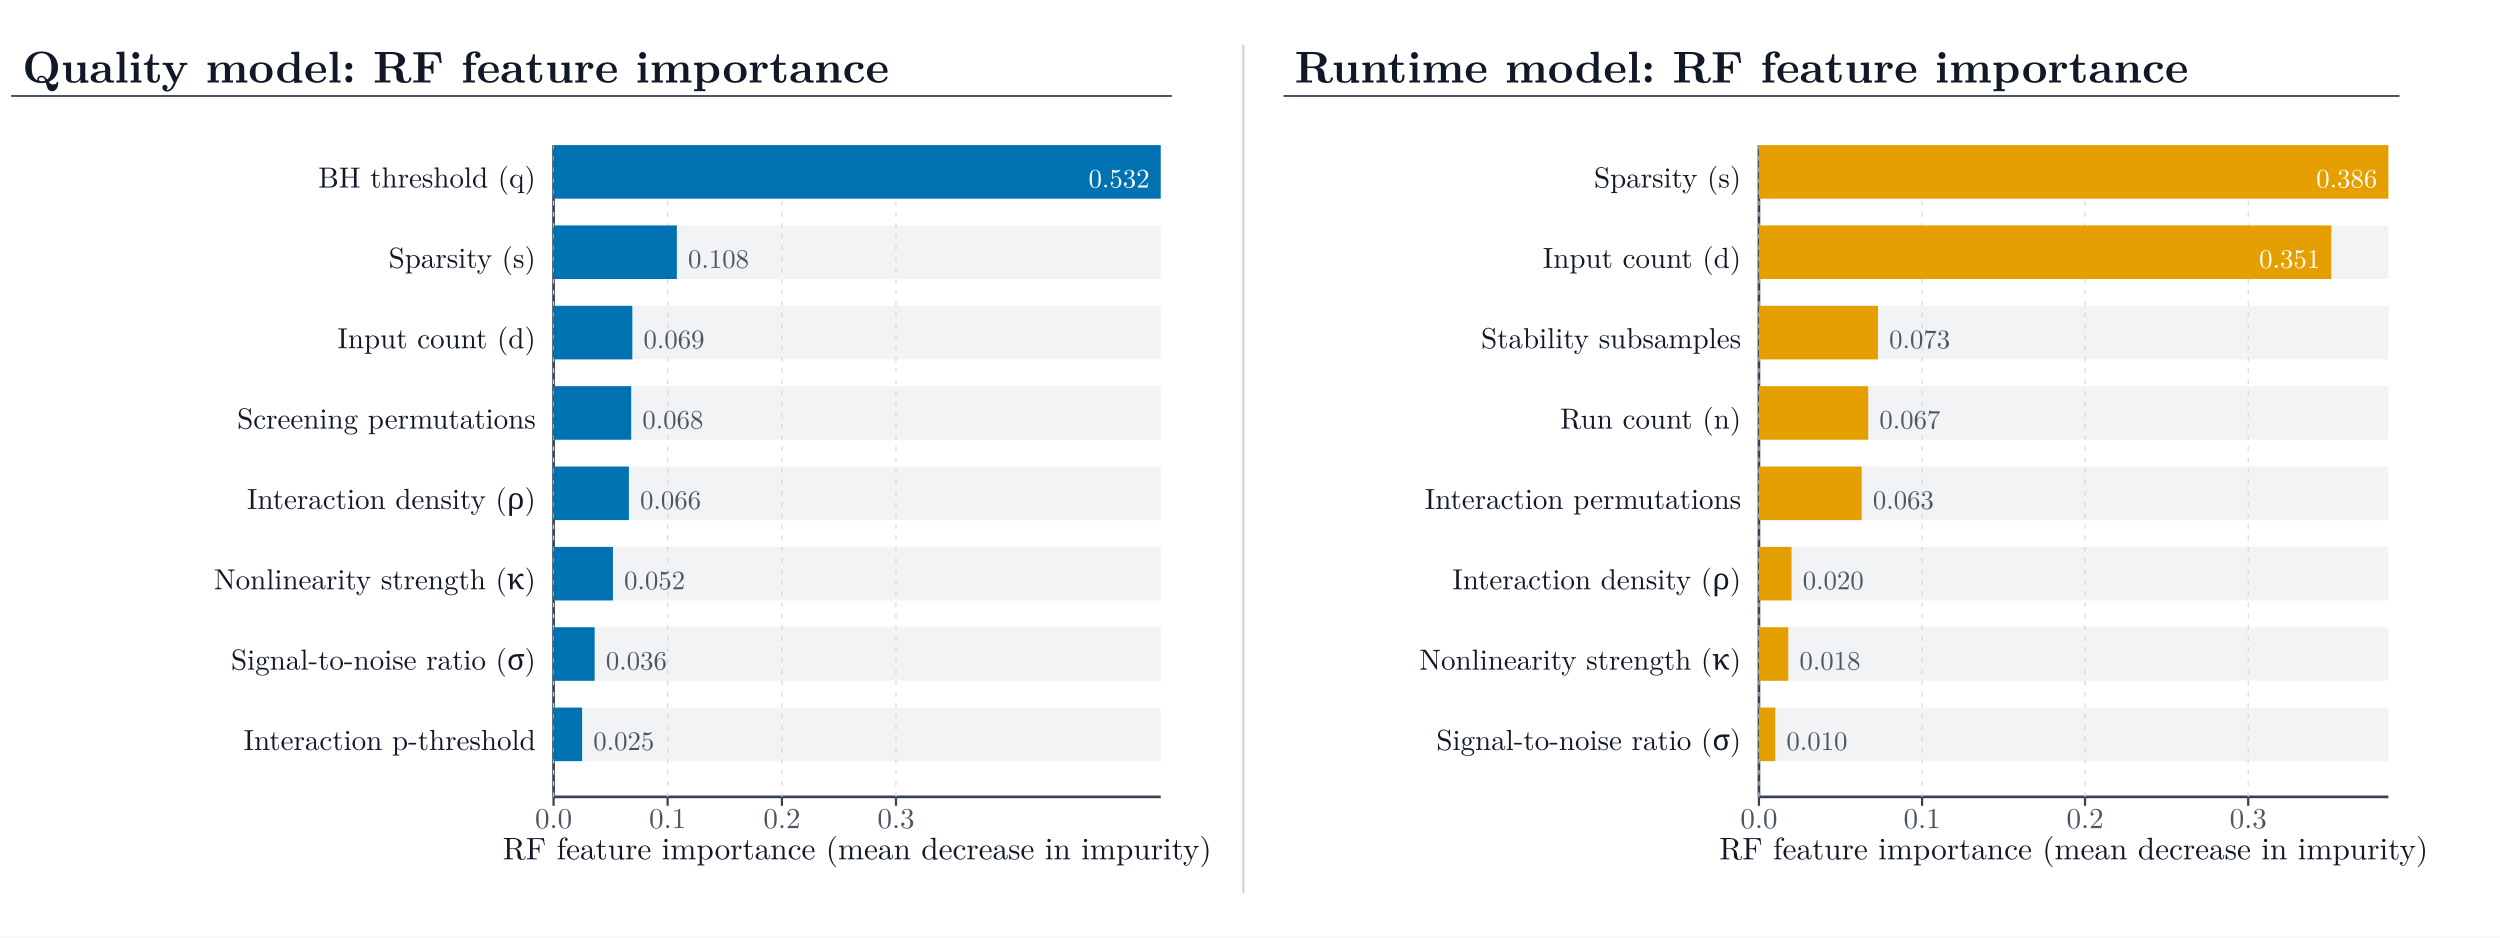
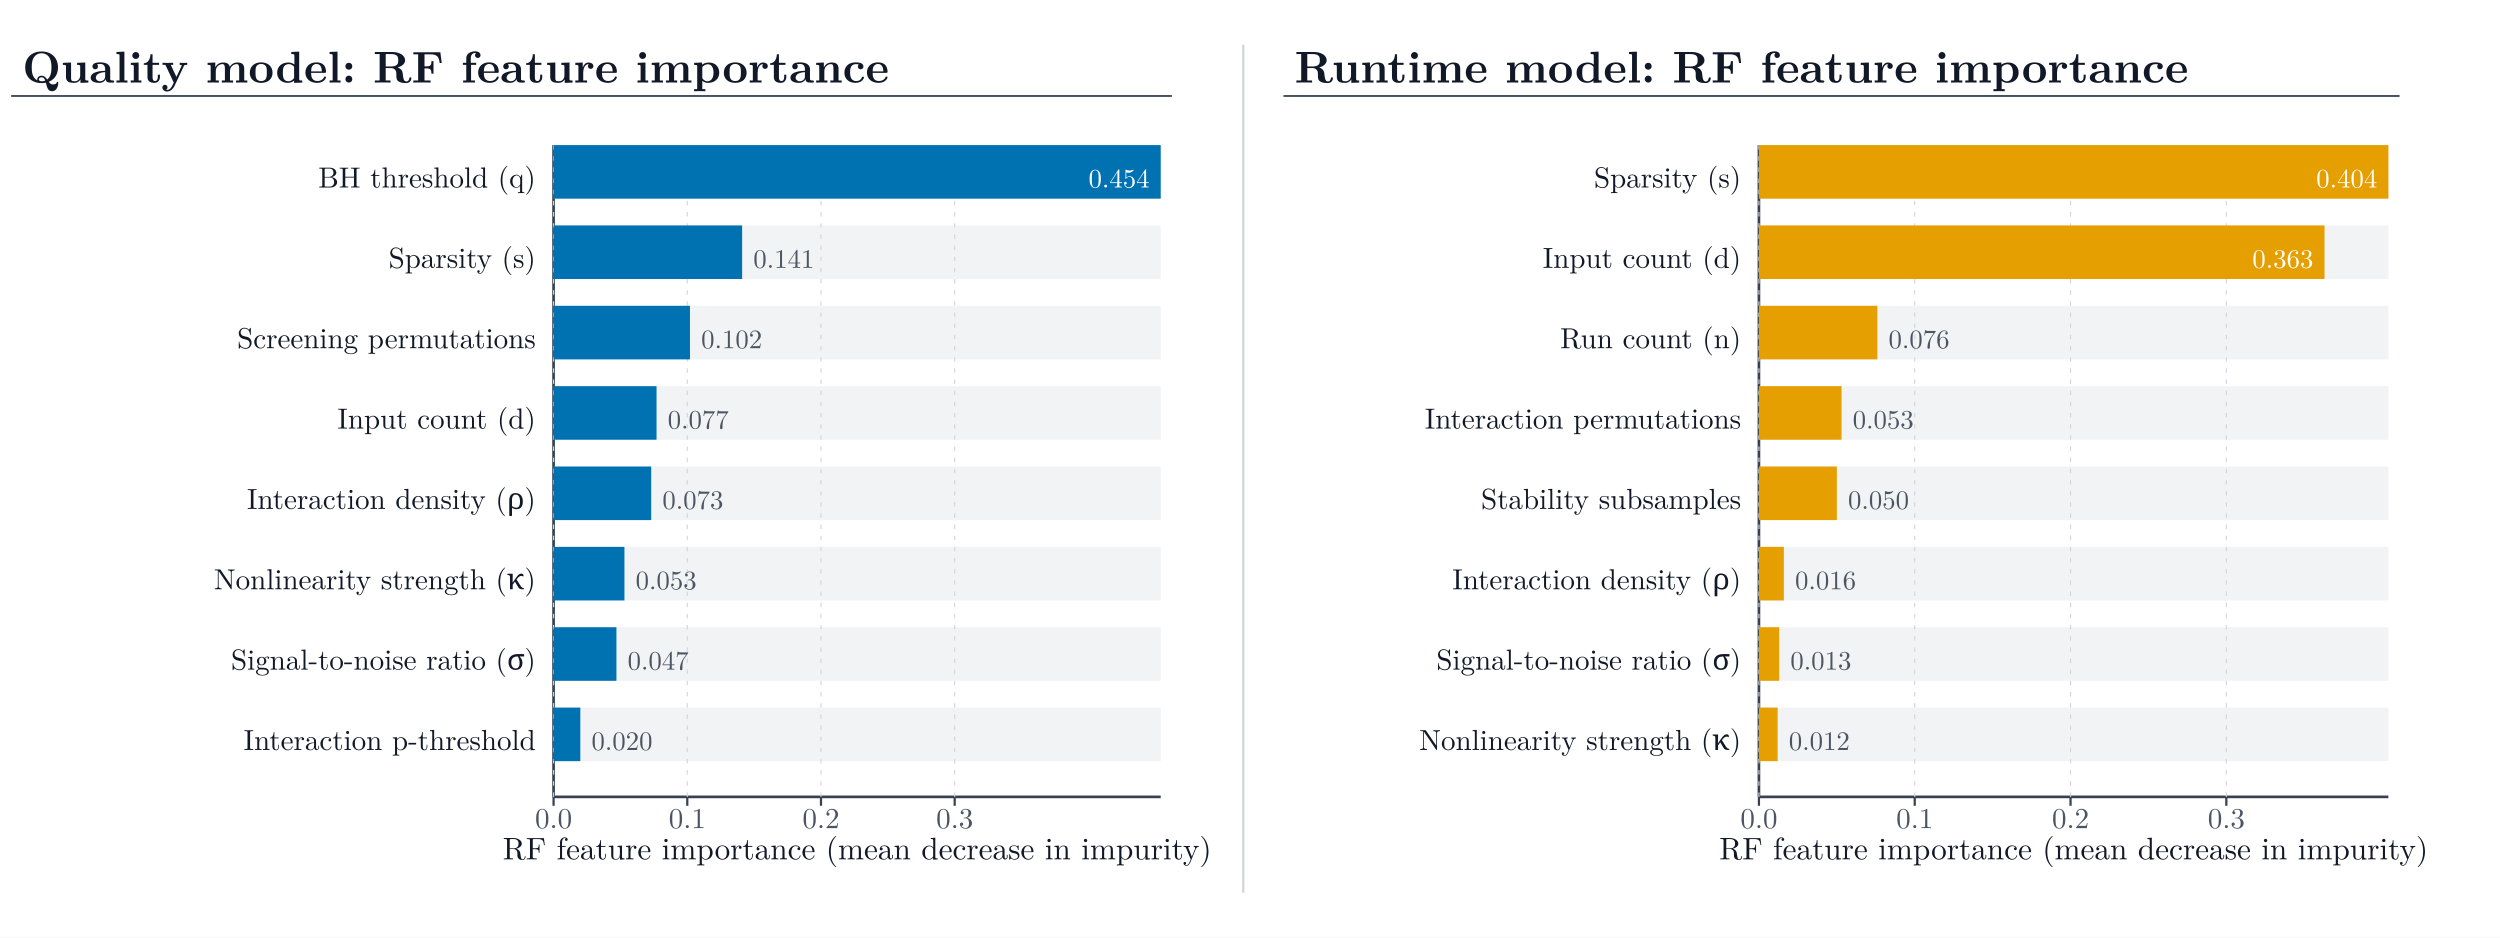
<svg xmlns="http://www.w3.org/2000/svg" width="1120" height="420" viewBox="0 0 1120 420">
  <rect width="100%" height="100%" fill="#ffffff" />
  <line x1="557" y1="20" x2="557" y2="400" stroke="#d1d5db" stroke-width="1" />
  <text x="10" y="37" font-family="'CMU Serif', 'Computer Modern', 'Latin Modern Roman', Georgia, serif" font-size="20" font-weight="700" fill="#111827">Quality model: RF feature importance</text>
  <line x1="5" y1="43" x2="525" y2="43" stroke="#374151" stroke-width="0.8" />
  <line x1="248" y1="357" x2="520" y2="357" stroke="#374151" stroke-width="1.2" />
  <line x1="248" y1="65" x2="248" y2="357" stroke="#374151" stroke-width="1.2" />
  <line x1="248.0" y1="357" x2="248.0" y2="361" stroke="#374151" stroke-width="1" />
  <line x1="248.0" y1="65" x2="248.0" y2="357" stroke="#d1d5db" stroke-width="0.5" stroke-dasharray="2 3" />
  <text x="248.0" y="371.0" text-anchor="middle" font-family="'CMU Serif', 'Computer Modern', 'Latin Modern Roman', Georgia, serif" font-size="13" fill="#4b5563">0.0</text>
-   <line x1="299.1" y1="357" x2="299.1" y2="361" stroke="#374151" stroke-width="1" />
-   <line x1="299.1" y1="65" x2="299.1" y2="357" stroke="#d1d5db" stroke-width="0.5" stroke-dasharray="2 3" />
-   <text x="299.1" y="371.0" text-anchor="middle" font-family="'CMU Serif', 'Computer Modern', 'Latin Modern Roman', Georgia, serif" font-size="13" fill="#4b5563">0.1</text>
-   <line x1="350.3" y1="357" x2="350.3" y2="361" stroke="#374151" stroke-width="1" />
-   <line x1="350.3" y1="65" x2="350.3" y2="357" stroke="#d1d5db" stroke-width="0.5" stroke-dasharray="2 3" />
-   <text x="350.3" y="371.0" text-anchor="middle" font-family="'CMU Serif', 'Computer Modern', 'Latin Modern Roman', Georgia, serif" font-size="13" fill="#4b5563">0.2</text>
-   <line x1="401.4" y1="357" x2="401.4" y2="361" stroke="#374151" stroke-width="1" />
-   <line x1="401.4" y1="65" x2="401.4" y2="357" stroke="#d1d5db" stroke-width="0.5" stroke-dasharray="2 3" />
-   <text x="401.4" y="371.0" text-anchor="middle" font-family="'CMU Serif', 'Computer Modern', 'Latin Modern Roman', Georgia, serif" font-size="13" fill="#4b5563">0.3</text>
+   <line x1="307.9" y1="357" x2="307.9" y2="361" stroke="#374151" stroke-width="1" />
+   <line x1="307.9" y1="65" x2="307.9" y2="357" stroke="#d1d5db" stroke-width="0.5" stroke-dasharray="2 3" />
+   <text x="307.9" y="371.0" text-anchor="middle" font-family="'CMU Serif', 'Computer Modern', 'Latin Modern Roman', Georgia, serif" font-size="13" fill="#4b5563">0.1</text>
+   <line x1="367.8" y1="357" x2="367.8" y2="361" stroke="#374151" stroke-width="1" />
+   <line x1="367.8" y1="65" x2="367.8" y2="357" stroke="#d1d5db" stroke-width="0.5" stroke-dasharray="2 3" />
+   <text x="367.8" y="371.0" text-anchor="middle" font-family="'CMU Serif', 'Computer Modern', 'Latin Modern Roman', Georgia, serif" font-size="13" fill="#4b5563">0.2</text>
+   <line x1="427.7" y1="357" x2="427.7" y2="361" stroke="#374151" stroke-width="1" />
+   <line x1="427.7" y1="65" x2="427.7" y2="357" stroke="#d1d5db" stroke-width="0.5" stroke-dasharray="2 3" />
+   <text x="427.7" y="371.0" text-anchor="middle" font-family="'CMU Serif', 'Computer Modern', 'Latin Modern Roman', Georgia, serif" font-size="13" fill="#4b5563">0.3</text>
  <text x="384" y="385" text-anchor="middle" font-family="'CMU Serif', 'Computer Modern', 'Latin Modern Roman', Georgia, serif" font-size="14" fill="#111827">RF feature importance (mean decrease in impurity)</text>
  <rect x="248" y="65" width="272" height="24" fill="#d1d5db" fill-opacity="0.3" />
  <rect x="248" y="65" width="272.00" height="24" fill="#0072B2" />
  <text x="240" y="84" text-anchor="end" font-family="'CMU Serif', 'Computer Modern', 'Latin Modern Roman', Georgia, serif" font-size="13" fill="#111827">BH threshold (q)</text>
-   <text x="515.00" y="84" text-anchor="end" font-family="'CMU Serif', 'Computer Modern', 'Latin Modern Roman', Georgia, serif" font-size="12" fill="#ffffff">0.532</text>
+   <text x="515.00" y="84" text-anchor="end" font-family="'CMU Serif', 'Computer Modern', 'Latin Modern Roman', Georgia, serif" font-size="12" fill="#ffffff">0.454</text>
  <rect x="248" y="101" width="272" height="24" fill="#d1d5db" fill-opacity="0.3" />
-   <rect x="248" y="101" width="55.22" height="24" fill="#0072B2" />
+   <rect x="248" y="101" width="84.48" height="24" fill="#0072B2" />
  <text x="240" y="120" text-anchor="end" font-family="'CMU Serif', 'Computer Modern', 'Latin Modern Roman', Georgia, serif" font-size="13" fill="#111827">Sparsity (s)</text>
-   <text x="308.22" y="120" text-anchor="start" font-family="'CMU Serif', 'Computer Modern', 'Latin Modern Roman', Georgia, serif" font-size="12" fill="#4b5563">0.108</text>
+   <text x="337.48" y="120" text-anchor="start" font-family="'CMU Serif', 'Computer Modern', 'Latin Modern Roman', Georgia, serif" font-size="12" fill="#4b5563">0.141</text>
  <rect x="248" y="137" width="272" height="24" fill="#d1d5db" fill-opacity="0.3" />
-   <rect x="248" y="137" width="35.28" height="24" fill="#0072B2" />
-   <text x="240" y="156" text-anchor="end" font-family="'CMU Serif', 'Computer Modern', 'Latin Modern Roman', Georgia, serif" font-size="13" fill="#111827">Input count (d)</text>
-   <text x="288.28" y="156" text-anchor="start" font-family="'CMU Serif', 'Computer Modern', 'Latin Modern Roman', Georgia, serif" font-size="12" fill="#4b5563">0.069</text>
+   <rect x="248" y="137" width="61.11" height="24" fill="#0072B2" />
+   <text x="240" y="156" text-anchor="end" font-family="'CMU Serif', 'Computer Modern', 'Latin Modern Roman', Georgia, serif" font-size="13" fill="#111827">Screening permutations</text>
+   <text x="314.11" y="156" text-anchor="start" font-family="'CMU Serif', 'Computer Modern', 'Latin Modern Roman', Georgia, serif" font-size="12" fill="#4b5563">0.102</text>
  <rect x="248" y="173" width="272" height="24" fill="#d1d5db" fill-opacity="0.3" />
-   <rect x="248" y="173" width="34.77" height="24" fill="#0072B2" />
-   <text x="240" y="192" text-anchor="end" font-family="'CMU Serif', 'Computer Modern', 'Latin Modern Roman', Georgia, serif" font-size="13" fill="#111827">Screening permutations</text>
-   <text x="287.77" y="192" text-anchor="start" font-family="'CMU Serif', 'Computer Modern', 'Latin Modern Roman', Georgia, serif" font-size="12" fill="#4b5563">0.068</text>
+   <rect x="248" y="173" width="46.13" height="24" fill="#0072B2" />
+   <text x="240" y="192" text-anchor="end" font-family="'CMU Serif', 'Computer Modern', 'Latin Modern Roman', Georgia, serif" font-size="13" fill="#111827">Input count (d)</text>
+   <text x="299.13" y="192" text-anchor="start" font-family="'CMU Serif', 'Computer Modern', 'Latin Modern Roman', Georgia, serif" font-size="12" fill="#4b5563">0.077</text>
  <rect x="248" y="209" width="272" height="24" fill="#d1d5db" fill-opacity="0.3" />
-   <rect x="248" y="209" width="33.74" height="24" fill="#0072B2" />
+   <rect x="248" y="209" width="43.74" height="24" fill="#0072B2" />
  <text x="240" y="228" text-anchor="end" font-family="'CMU Serif', 'Computer Modern', 'Latin Modern Roman', Georgia, serif" font-size="13" fill="#111827">Interaction density (ρ)</text>
-   <text x="286.74" y="228" text-anchor="start" font-family="'CMU Serif', 'Computer Modern', 'Latin Modern Roman', Georgia, serif" font-size="12" fill="#4b5563">0.066</text>
+   <text x="296.74" y="228" text-anchor="start" font-family="'CMU Serif', 'Computer Modern', 'Latin Modern Roman', Georgia, serif" font-size="12" fill="#4b5563">0.073</text>
  <rect x="248" y="245" width="272" height="24" fill="#d1d5db" fill-opacity="0.3" />
-   <rect x="248" y="245" width="26.59" height="24" fill="#0072B2" />
+   <rect x="248" y="245" width="31.75" height="24" fill="#0072B2" />
  <text x="240" y="264" text-anchor="end" font-family="'CMU Serif', 'Computer Modern', 'Latin Modern Roman', Georgia, serif" font-size="13" fill="#111827">Nonlinearity strength (κ)</text>
-   <text x="279.59" y="264" text-anchor="start" font-family="'CMU Serif', 'Computer Modern', 'Latin Modern Roman', Georgia, serif" font-size="12" fill="#4b5563">0.052</text>
+   <text x="284.75" y="264" text-anchor="start" font-family="'CMU Serif', 'Computer Modern', 'Latin Modern Roman', Georgia, serif" font-size="12" fill="#4b5563">0.053</text>
  <rect x="248" y="281" width="272" height="24" fill="#d1d5db" fill-opacity="0.3" />
-   <rect x="248" y="281" width="18.41" height="24" fill="#0072B2" />
+   <rect x="248" y="281" width="28.16" height="24" fill="#0072B2" />
  <text x="240" y="300" text-anchor="end" font-family="'CMU Serif', 'Computer Modern', 'Latin Modern Roman', Georgia, serif" font-size="13" fill="#111827">Signal-to-noise ratio (σ)</text>
-   <text x="271.41" y="300" text-anchor="start" font-family="'CMU Serif', 'Computer Modern', 'Latin Modern Roman', Georgia, serif" font-size="12" fill="#4b5563">0.036</text>
+   <text x="281.16" y="300" text-anchor="start" font-family="'CMU Serif', 'Computer Modern', 'Latin Modern Roman', Georgia, serif" font-size="12" fill="#4b5563">0.047</text>
  <rect x="248" y="317" width="272" height="24" fill="#d1d5db" fill-opacity="0.3" />
-   <rect x="248" y="317" width="12.78" height="24" fill="#0072B2" />
+   <rect x="248" y="317" width="11.98" height="24" fill="#0072B2" />
  <text x="240" y="336" text-anchor="end" font-family="'CMU Serif', 'Computer Modern', 'Latin Modern Roman', Georgia, serif" font-size="13" fill="#111827">Interaction p-threshold</text>
-   <text x="265.78" y="336" text-anchor="start" font-family="'CMU Serif', 'Computer Modern', 'Latin Modern Roman', Georgia, serif" font-size="12" fill="#4b5563">0.025</text>
+   <text x="264.98" y="336" text-anchor="start" font-family="'CMU Serif', 'Computer Modern', 'Latin Modern Roman', Georgia, serif" font-size="12" fill="#4b5563">0.020</text>
  <text x="580" y="37" font-family="'CMU Serif', 'Computer Modern', 'Latin Modern Roman', Georgia, serif" font-size="20" font-weight="700" fill="#111827">Runtime model: RF feature importance</text>
  <line x1="575" y1="43" x2="1075" y2="43" stroke="#374151" stroke-width="0.8" />
  <line x1="788" y1="357" x2="1070" y2="357" stroke="#374151" stroke-width="1.2" />
  <line x1="788" y1="65" x2="788" y2="357" stroke="#374151" stroke-width="1.2" />
  <line x1="788.0" y1="357" x2="788.0" y2="361" stroke="#374151" stroke-width="1" />
  <line x1="788.0" y1="65" x2="788.0" y2="357" stroke="#d1d5db" stroke-width="0.5" stroke-dasharray="2 3" />
  <text x="788.0" y="371.0" text-anchor="middle" font-family="'CMU Serif', 'Computer Modern', 'Latin Modern Roman', Georgia, serif" font-size="13" fill="#4b5563">0.0</text>
-   <line x1="861.1" y1="357" x2="861.1" y2="361" stroke="#374151" stroke-width="1" />
-   <line x1="861.1" y1="65" x2="861.1" y2="357" stroke="#d1d5db" stroke-width="0.5" stroke-dasharray="2 3" />
-   <text x="861.1" y="371.0" text-anchor="middle" font-family="'CMU Serif', 'Computer Modern', 'Latin Modern Roman', Georgia, serif" font-size="13" fill="#4b5563">0.1</text>
-   <line x1="934.1" y1="357" x2="934.1" y2="361" stroke="#374151" stroke-width="1" />
-   <line x1="934.1" y1="65" x2="934.1" y2="357" stroke="#d1d5db" stroke-width="0.5" stroke-dasharray="2 3" />
-   <text x="934.1" y="371.0" text-anchor="middle" font-family="'CMU Serif', 'Computer Modern', 'Latin Modern Roman', Georgia, serif" font-size="13" fill="#4b5563">0.2</text>
-   <line x1="1007.2" y1="357" x2="1007.2" y2="361" stroke="#374151" stroke-width="1" />
-   <line x1="1007.2" y1="65" x2="1007.2" y2="357" stroke="#d1d5db" stroke-width="0.5" stroke-dasharray="2 3" />
-   <text x="1007.2" y="371.0" text-anchor="middle" font-family="'CMU Serif', 'Computer Modern', 'Latin Modern Roman', Georgia, serif" font-size="13" fill="#4b5563">0.3</text>
+   <line x1="857.8" y1="357" x2="857.8" y2="361" stroke="#374151" stroke-width="1" />
+   <line x1="857.8" y1="65" x2="857.8" y2="357" stroke="#d1d5db" stroke-width="0.5" stroke-dasharray="2 3" />
+   <text x="857.8" y="371.0" text-anchor="middle" font-family="'CMU Serif', 'Computer Modern', 'Latin Modern Roman', Georgia, serif" font-size="13" fill="#4b5563">0.1</text>
+   <line x1="927.6" y1="357" x2="927.6" y2="361" stroke="#374151" stroke-width="1" />
+   <line x1="927.6" y1="65" x2="927.6" y2="357" stroke="#d1d5db" stroke-width="0.5" stroke-dasharray="2 3" />
+   <text x="927.6" y="371.0" text-anchor="middle" font-family="'CMU Serif', 'Computer Modern', 'Latin Modern Roman', Georgia, serif" font-size="13" fill="#4b5563">0.2</text>
+   <line x1="997.4" y1="357" x2="997.4" y2="361" stroke="#374151" stroke-width="1" />
+   <line x1="997.4" y1="65" x2="997.4" y2="357" stroke="#d1d5db" stroke-width="0.5" stroke-dasharray="2 3" />
+   <text x="997.4" y="371.0" text-anchor="middle" font-family="'CMU Serif', 'Computer Modern', 'Latin Modern Roman', Georgia, serif" font-size="13" fill="#4b5563">0.3</text>
  <text x="929" y="385" text-anchor="middle" font-family="'CMU Serif', 'Computer Modern', 'Latin Modern Roman', Georgia, serif" font-size="14" fill="#111827">RF feature importance (mean decrease in impurity)</text>
  <rect x="788" y="65" width="282" height="24" fill="#d1d5db" fill-opacity="0.3" />
  <rect x="788" y="65" width="282.00" height="24" fill="#E69F00" />
  <text x="780" y="84" text-anchor="end" font-family="'CMU Serif', 'Computer Modern', 'Latin Modern Roman', Georgia, serif" font-size="13" fill="#111827">Sparsity (s)</text>
-   <text x="1065.00" y="84" text-anchor="end" font-family="'CMU Serif', 'Computer Modern', 'Latin Modern Roman', Georgia, serif" font-size="12" fill="#ffffff">0.386</text>
+   <text x="1065.00" y="84" text-anchor="end" font-family="'CMU Serif', 'Computer Modern', 'Latin Modern Roman', Georgia, serif" font-size="12" fill="#ffffff">0.404</text>
  <rect x="788" y="101" width="282" height="24" fill="#d1d5db" fill-opacity="0.3" />
-   <rect x="788" y="101" width="256.43" height="24" fill="#E69F00" />
+   <rect x="788" y="101" width="253.38" height="24" fill="#E69F00" />
  <text x="780" y="120" text-anchor="end" font-family="'CMU Serif', 'Computer Modern', 'Latin Modern Roman', Georgia, serif" font-size="13" fill="#111827">Input count (d)</text>
-   <text x="1039.43" y="120" text-anchor="end" font-family="'CMU Serif', 'Computer Modern', 'Latin Modern Roman', Georgia, serif" font-size="12" fill="#ffffff">0.351</text>
+   <text x="1036.38" y="120" text-anchor="end" font-family="'CMU Serif', 'Computer Modern', 'Latin Modern Roman', Georgia, serif" font-size="12" fill="#ffffff">0.363</text>
  <rect x="788" y="137" width="282" height="24" fill="#d1d5db" fill-opacity="0.3" />
-   <rect x="788" y="137" width="53.33" height="24" fill="#E69F00" />
-   <text x="780" y="156" text-anchor="end" font-family="'CMU Serif', 'Computer Modern', 'Latin Modern Roman', Georgia, serif" font-size="13" fill="#111827">Stability subsamples</text>
-   <text x="846.33" y="156" text-anchor="start" font-family="'CMU Serif', 'Computer Modern', 'Latin Modern Roman', Georgia, serif" font-size="12" fill="#4b5563">0.073</text>
+   <rect x="788" y="137" width="53.05" height="24" fill="#E69F00" />
+   <text x="780" y="156" text-anchor="end" font-family="'CMU Serif', 'Computer Modern', 'Latin Modern Roman', Georgia, serif" font-size="13" fill="#111827">Run count (n)</text>
+   <text x="846.05" y="156" text-anchor="start" font-family="'CMU Serif', 'Computer Modern', 'Latin Modern Roman', Georgia, serif" font-size="12" fill="#4b5563">0.076</text>
  <rect x="788" y="173" width="282" height="24" fill="#d1d5db" fill-opacity="0.3" />
-   <rect x="788" y="173" width="48.95" height="24" fill="#E69F00" />
-   <text x="780" y="192" text-anchor="end" font-family="'CMU Serif', 'Computer Modern', 'Latin Modern Roman', Georgia, serif" font-size="13" fill="#111827">Run count (n)</text>
-   <text x="841.95" y="192" text-anchor="start" font-family="'CMU Serif', 'Computer Modern', 'Latin Modern Roman', Georgia, serif" font-size="12" fill="#4b5563">0.067</text>
+   <rect x="788" y="173" width="37.00" height="24" fill="#E69F00" />
+   <text x="780" y="192" text-anchor="end" font-family="'CMU Serif', 'Computer Modern', 'Latin Modern Roman', Georgia, serif" font-size="13" fill="#111827">Interaction permutations</text>
+   <text x="830.00" y="192" text-anchor="start" font-family="'CMU Serif', 'Computer Modern', 'Latin Modern Roman', Georgia, serif" font-size="12" fill="#4b5563">0.053</text>
  <rect x="788" y="209" width="282" height="24" fill="#d1d5db" fill-opacity="0.3" />
-   <rect x="788" y="209" width="46.03" height="24" fill="#E69F00" />
-   <text x="780" y="228" text-anchor="end" font-family="'CMU Serif', 'Computer Modern', 'Latin Modern Roman', Georgia, serif" font-size="13" fill="#111827">Interaction permutations</text>
-   <text x="839.03" y="228" text-anchor="start" font-family="'CMU Serif', 'Computer Modern', 'Latin Modern Roman', Georgia, serif" font-size="12" fill="#4b5563">0.063</text>
+   <rect x="788" y="209" width="34.90" height="24" fill="#E69F00" />
+   <text x="780" y="228" text-anchor="end" font-family="'CMU Serif', 'Computer Modern', 'Latin Modern Roman', Georgia, serif" font-size="13" fill="#111827">Stability subsamples</text>
+   <text x="827.90" y="228" text-anchor="start" font-family="'CMU Serif', 'Computer Modern', 'Latin Modern Roman', Georgia, serif" font-size="12" fill="#4b5563">0.050</text>
  <rect x="788" y="245" width="282" height="24" fill="#d1d5db" fill-opacity="0.3" />
-   <rect x="788" y="245" width="14.61" height="24" fill="#E69F00" />
+   <rect x="788" y="245" width="11.17" height="24" fill="#E69F00" />
  <text x="780" y="264" text-anchor="end" font-family="'CMU Serif', 'Computer Modern', 'Latin Modern Roman', Georgia, serif" font-size="13" fill="#111827">Interaction density (ρ)</text>
-   <text x="807.61" y="264" text-anchor="start" font-family="'CMU Serif', 'Computer Modern', 'Latin Modern Roman', Georgia, serif" font-size="12" fill="#4b5563">0.020</text>
+   <text x="804.17" y="264" text-anchor="start" font-family="'CMU Serif', 'Computer Modern', 'Latin Modern Roman', Georgia, serif" font-size="12" fill="#4b5563">0.016</text>
  <rect x="788" y="281" width="282" height="24" fill="#d1d5db" fill-opacity="0.3" />
-   <rect x="788" y="281" width="13.15" height="24" fill="#E69F00" />
-   <text x="780" y="300" text-anchor="end" font-family="'CMU Serif', 'Computer Modern', 'Latin Modern Roman', Georgia, serif" font-size="13" fill="#111827">Nonlinearity strength (κ)</text>
-   <text x="806.15" y="300" text-anchor="start" font-family="'CMU Serif', 'Computer Modern', 'Latin Modern Roman', Georgia, serif" font-size="12" fill="#4b5563">0.018</text>
+   <rect x="788" y="281" width="9.07" height="24" fill="#E69F00" />
+   <text x="780" y="300" text-anchor="end" font-family="'CMU Serif', 'Computer Modern', 'Latin Modern Roman', Georgia, serif" font-size="13" fill="#111827">Signal-to-noise ratio (σ)</text>
+   <text x="802.07" y="300" text-anchor="start" font-family="'CMU Serif', 'Computer Modern', 'Latin Modern Roman', Georgia, serif" font-size="12" fill="#4b5563">0.013</text>
  <rect x="788" y="317" width="282" height="24" fill="#d1d5db" fill-opacity="0.3" />
-   <rect x="788" y="317" width="7.31" height="24" fill="#E69F00" />
-   <text x="780" y="336" text-anchor="end" font-family="'CMU Serif', 'Computer Modern', 'Latin Modern Roman', Georgia, serif" font-size="13" fill="#111827">Signal-to-noise ratio (σ)</text>
-   <text x="800.31" y="336" text-anchor="start" font-family="'CMU Serif', 'Computer Modern', 'Latin Modern Roman', Georgia, serif" font-size="12" fill="#4b5563">0.010</text>
+   <rect x="788" y="317" width="8.38" height="24" fill="#E69F00" />
+   <text x="780" y="336" text-anchor="end" font-family="'CMU Serif', 'Computer Modern', 'Latin Modern Roman', Georgia, serif" font-size="13" fill="#111827">Nonlinearity strength (κ)</text>
+   <text x="801.38" y="336" text-anchor="start" font-family="'CMU Serif', 'Computer Modern', 'Latin Modern Roman', Georgia, serif" font-size="12" fill="#4b5563">0.012</text>
</svg>
